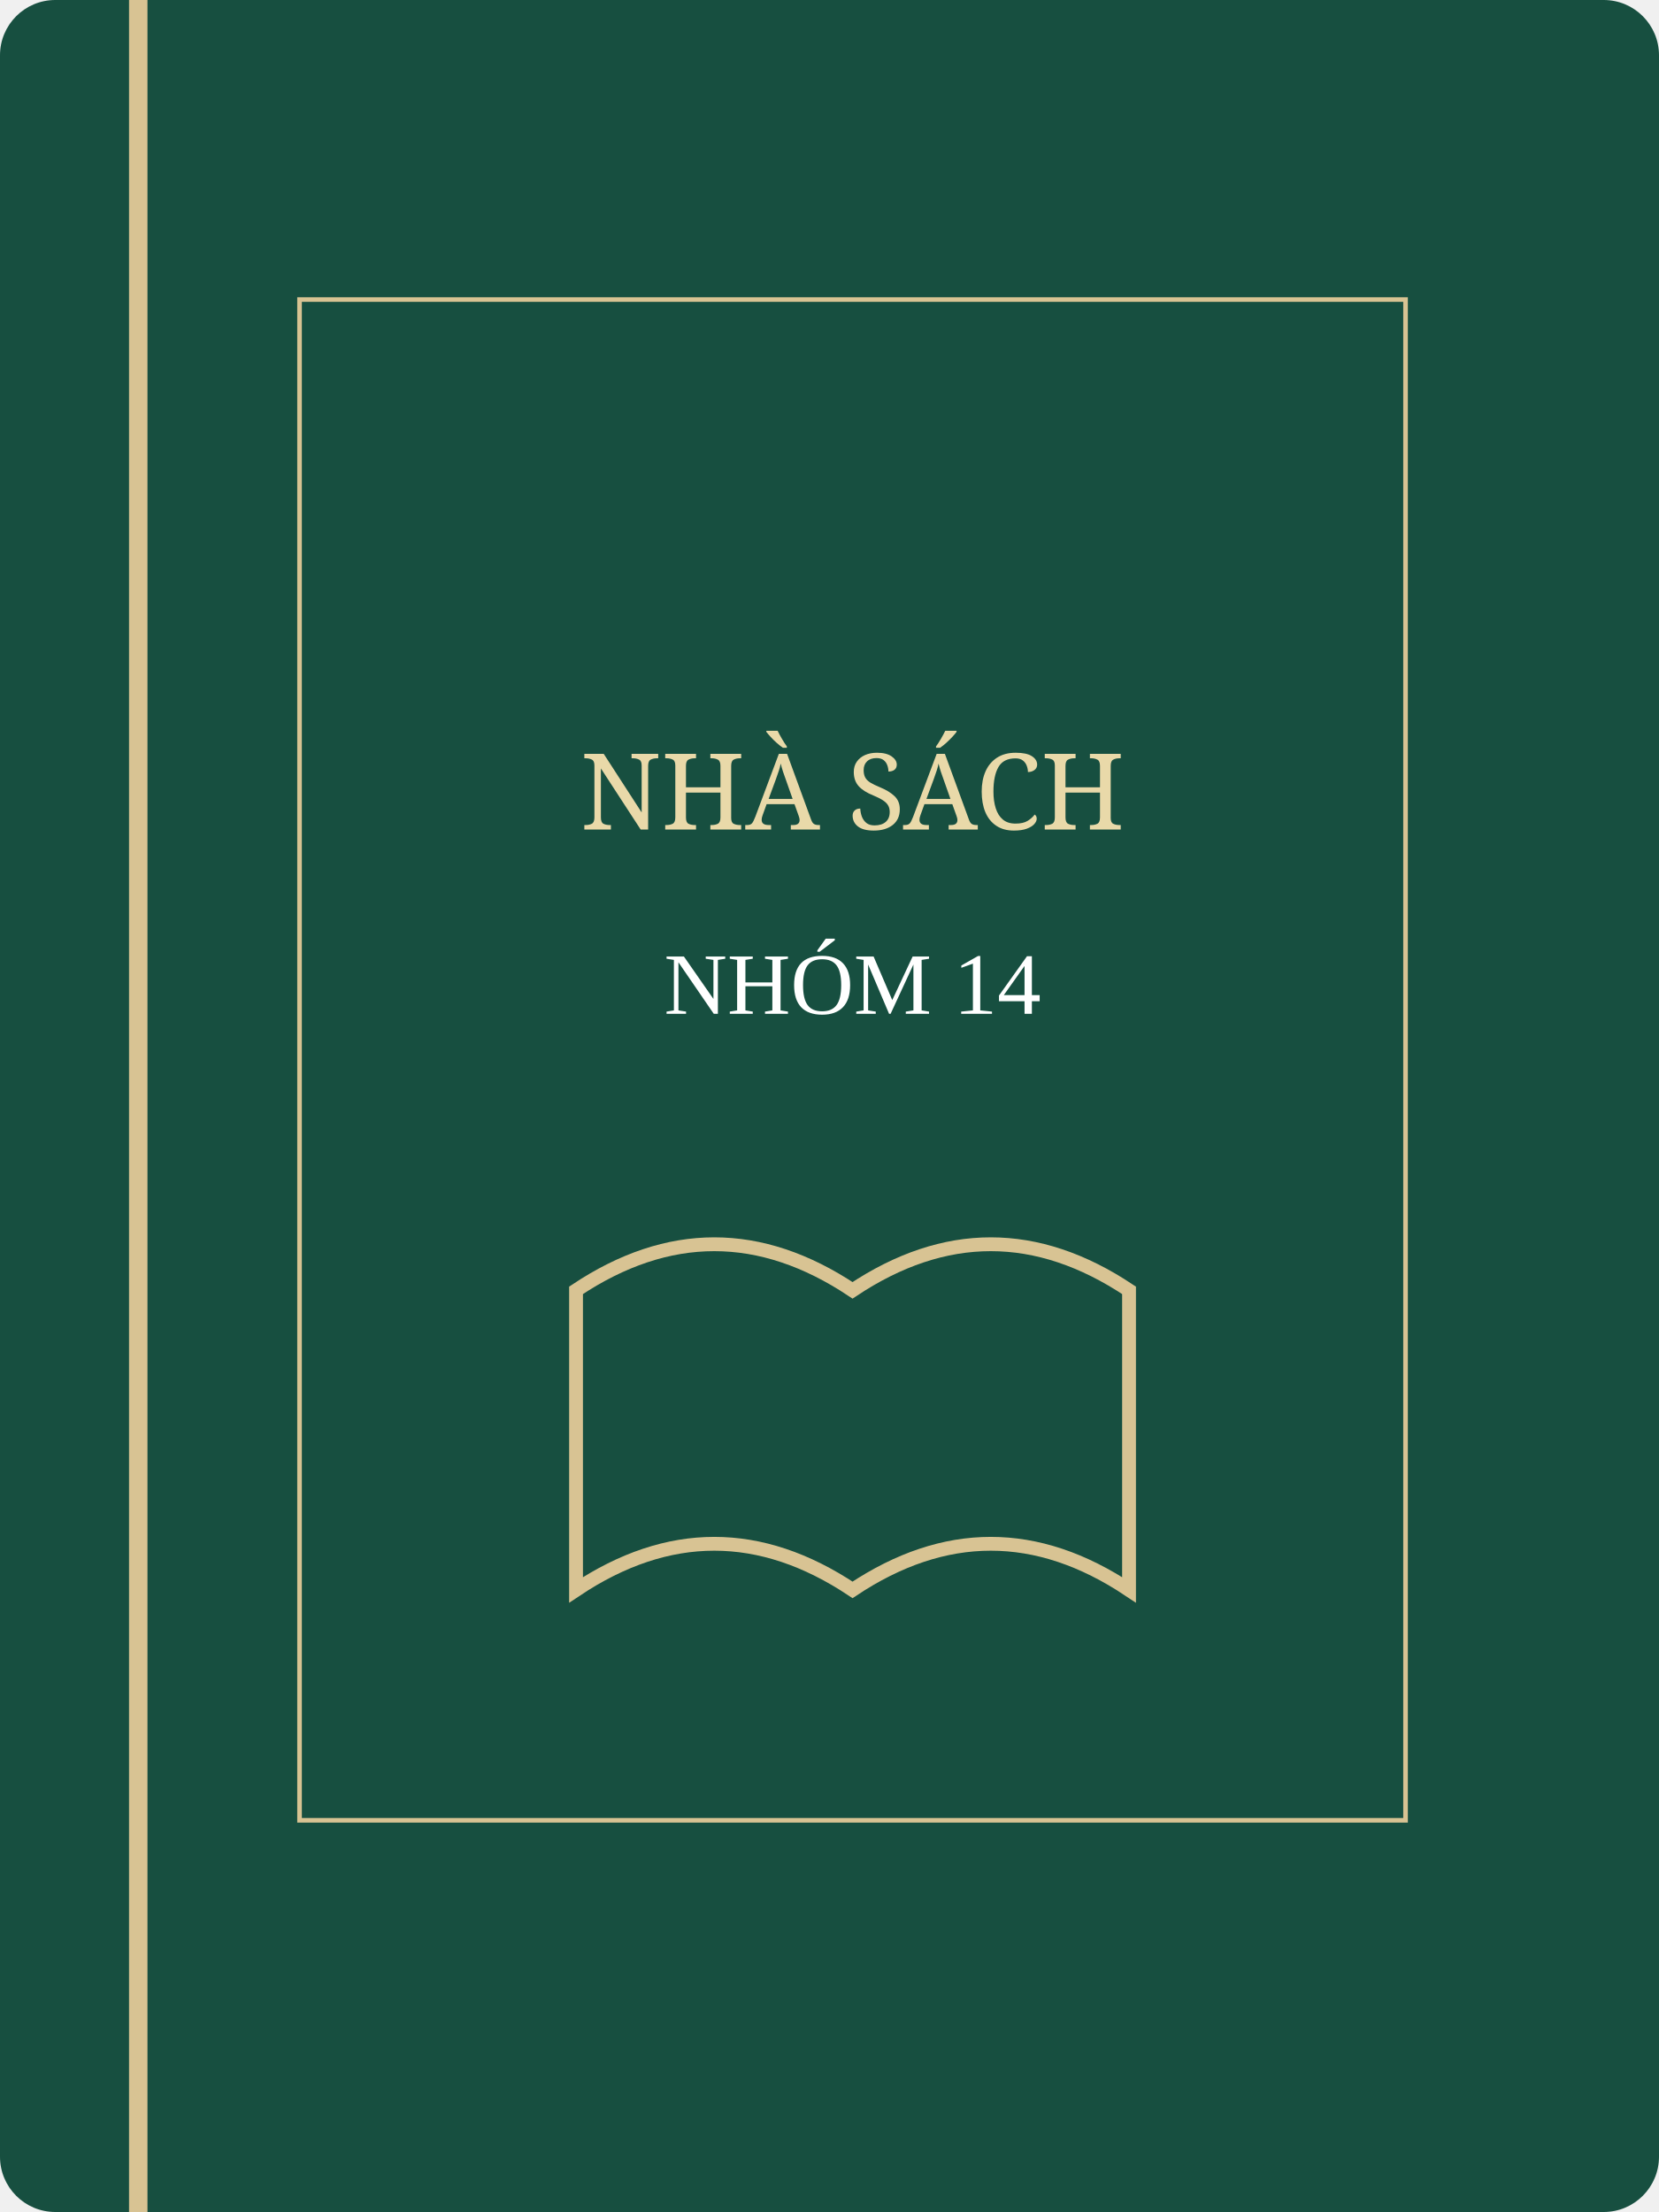
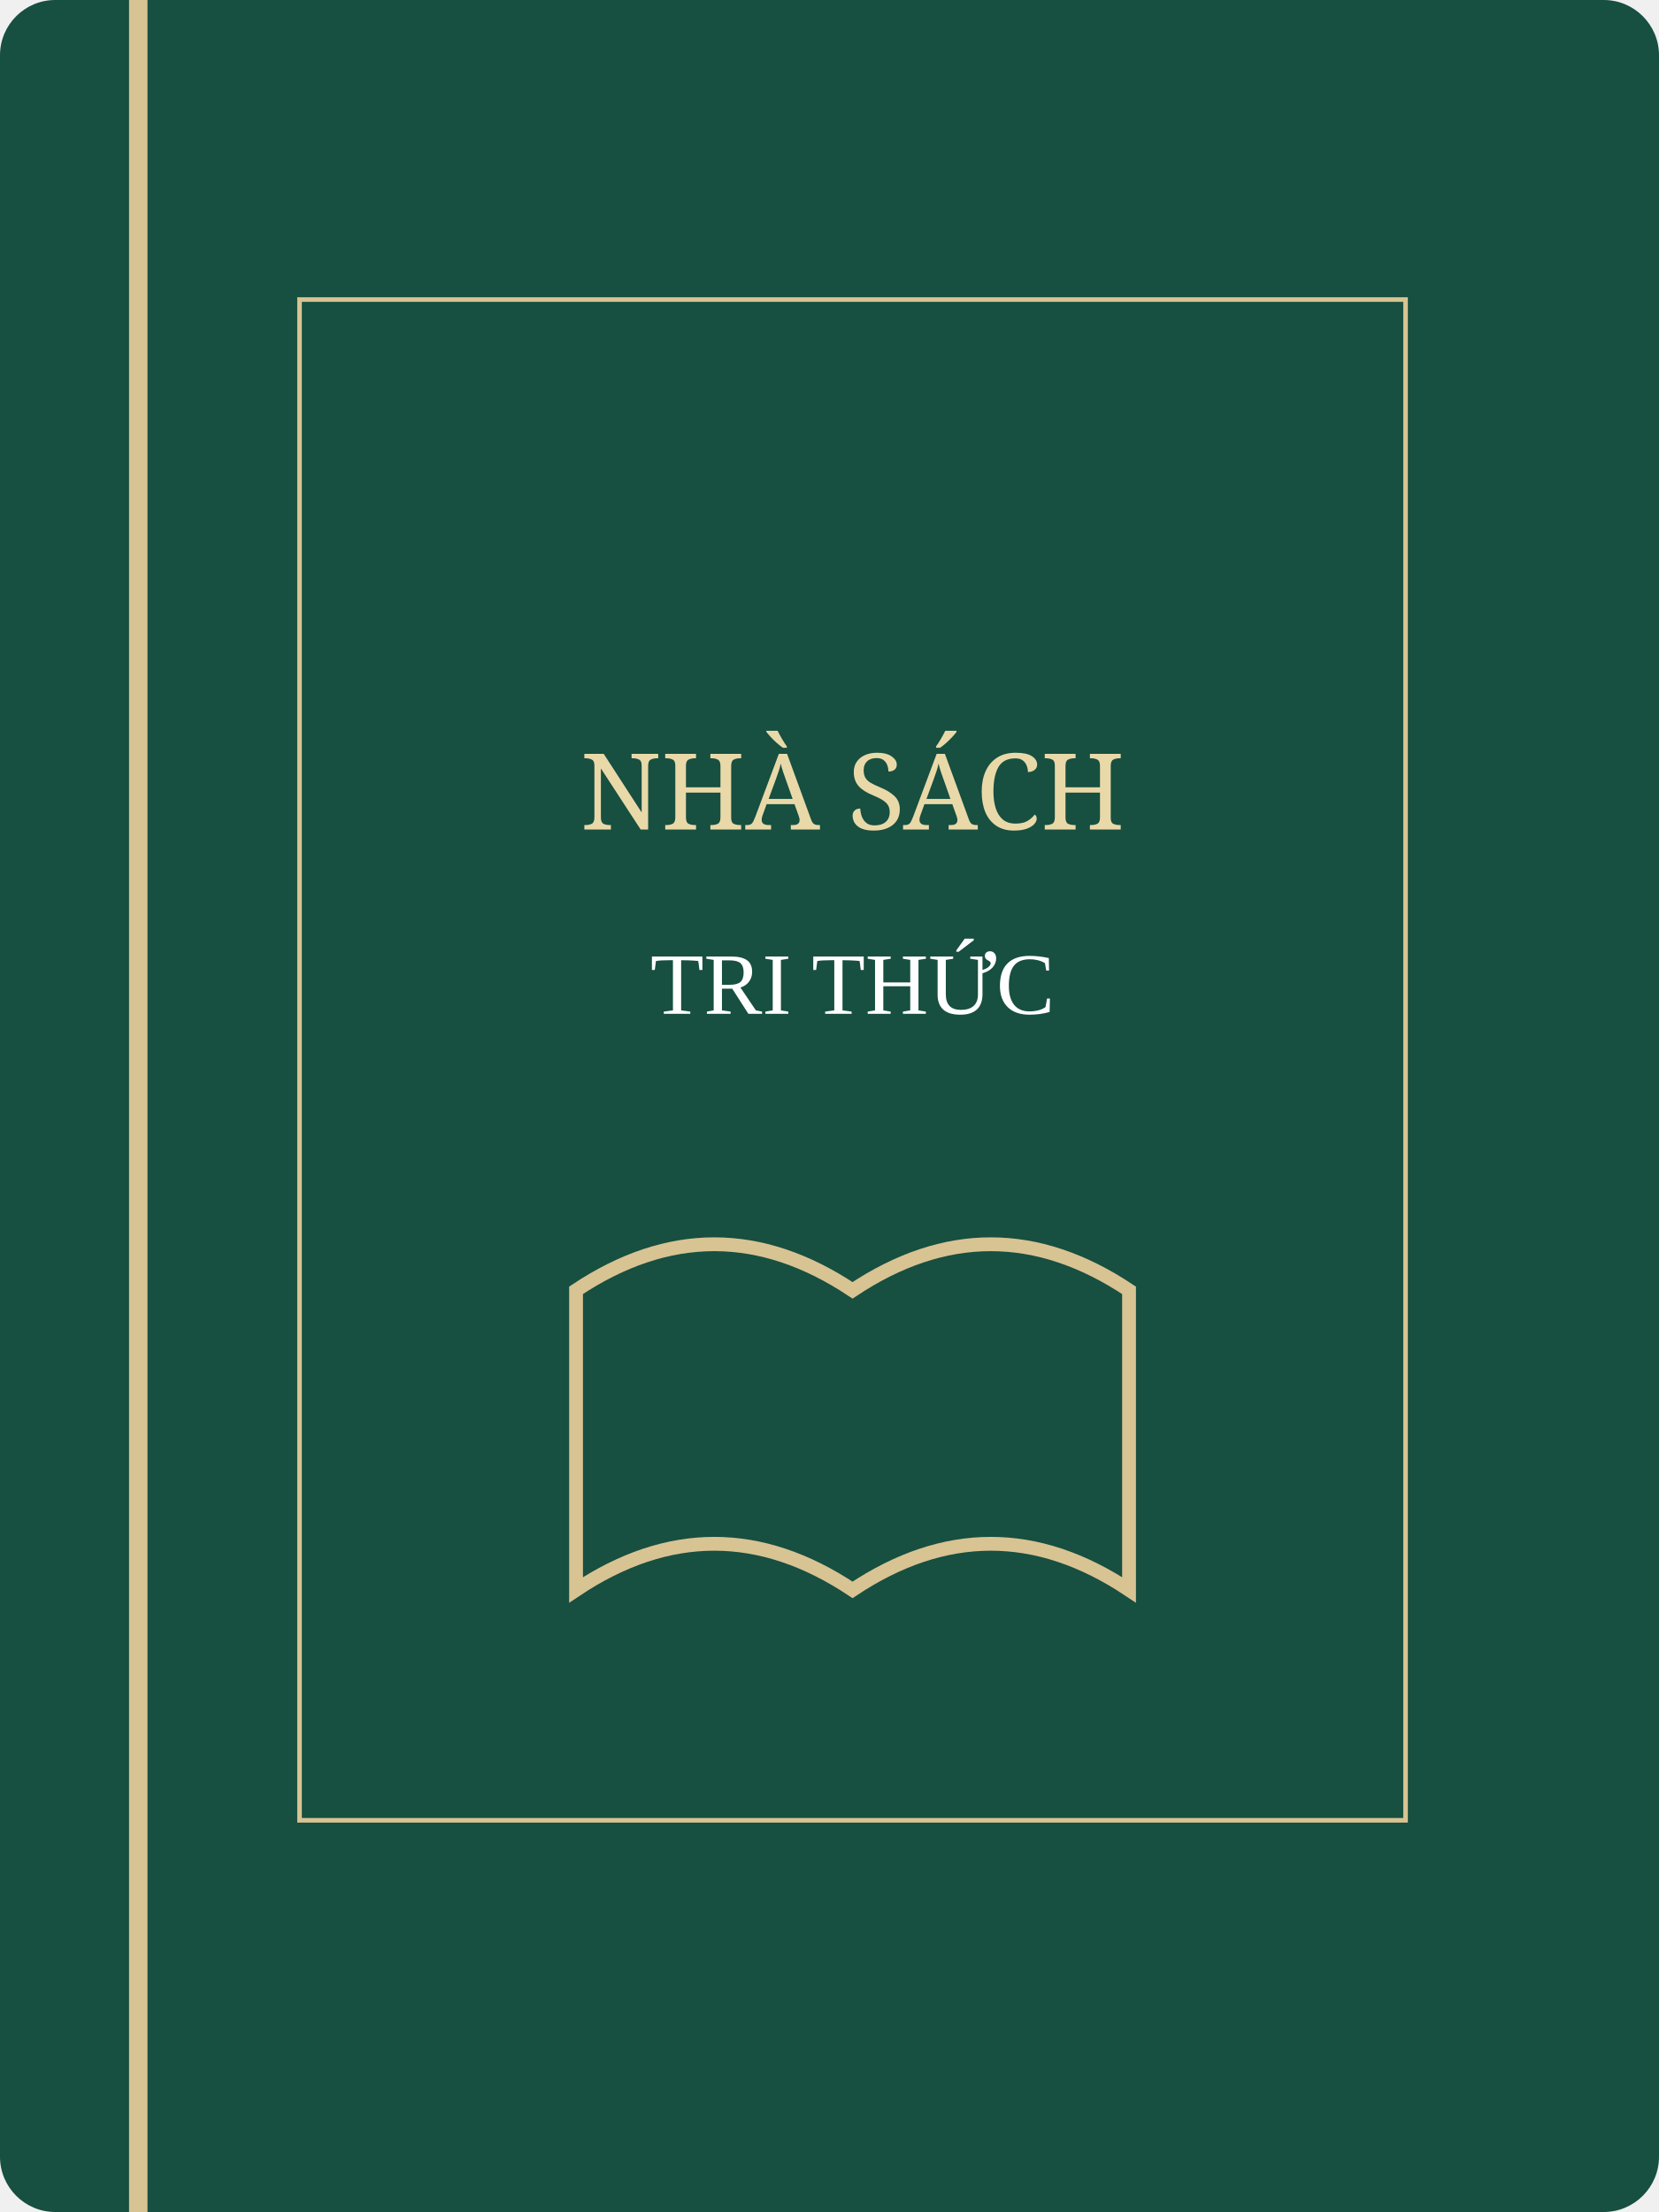
<svg xmlns="http://www.w3.org/2000/svg" width="360" height="480" viewBox="0 0 360 480">
  <rect width="360" height="480" rx="12" fill="#174f40" />
  <path d="M30 0v480" stroke="#d8c393" stroke-width="4" />
  <rect x="65" y="65" width="240" height="330" fill="none" stroke="#d8c393" />
  <text x="185" y="180" text-anchor="middle" fill="#e9d9a9" font-size="23" font-family="serif">NHÀ SÁCH</text>
-   <text x="185" y="220" text-anchor="middle" fill="white" font-size="19">NHÓM 14</text>
+   <text x="185" y="220" text-anchor="middle" fill="white" font-size="19">TRI THỨC</text>
  <path d="M125 280q30-20 60 0q30-20 60 0v65q-30-20-60 0q-30-20-60 0z" fill="none" stroke="#d8c393" stroke-width="3" />
</svg>
